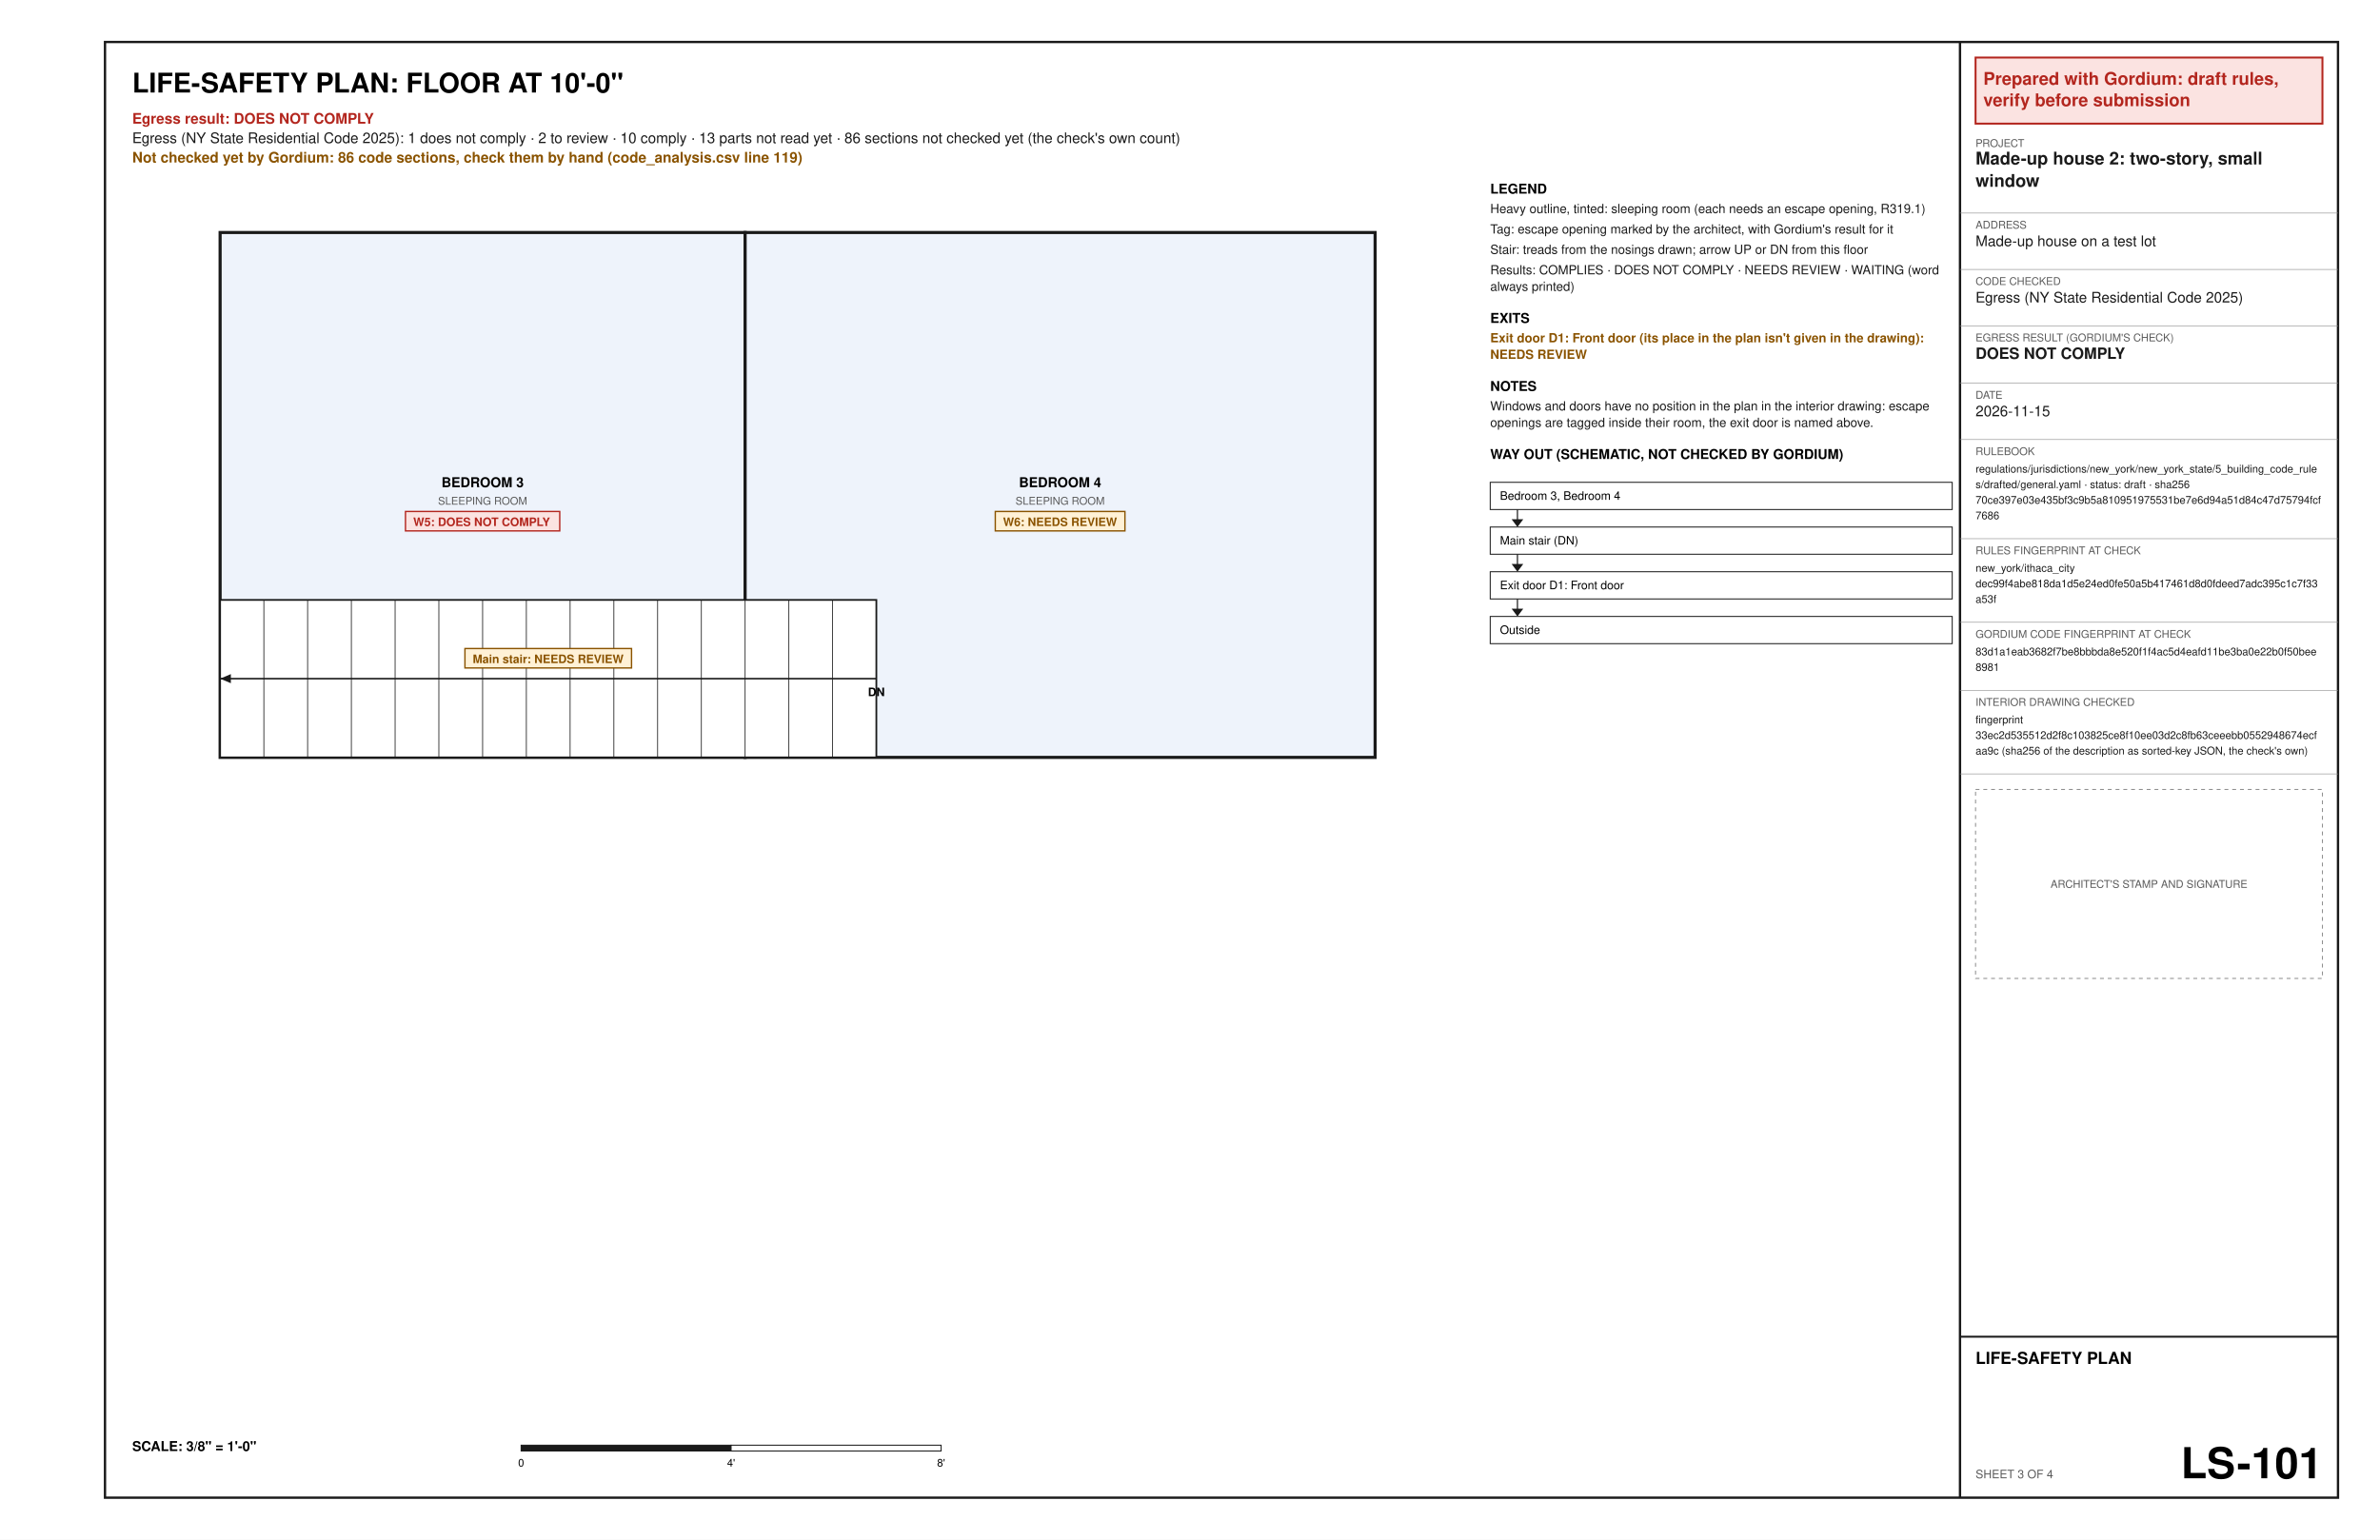
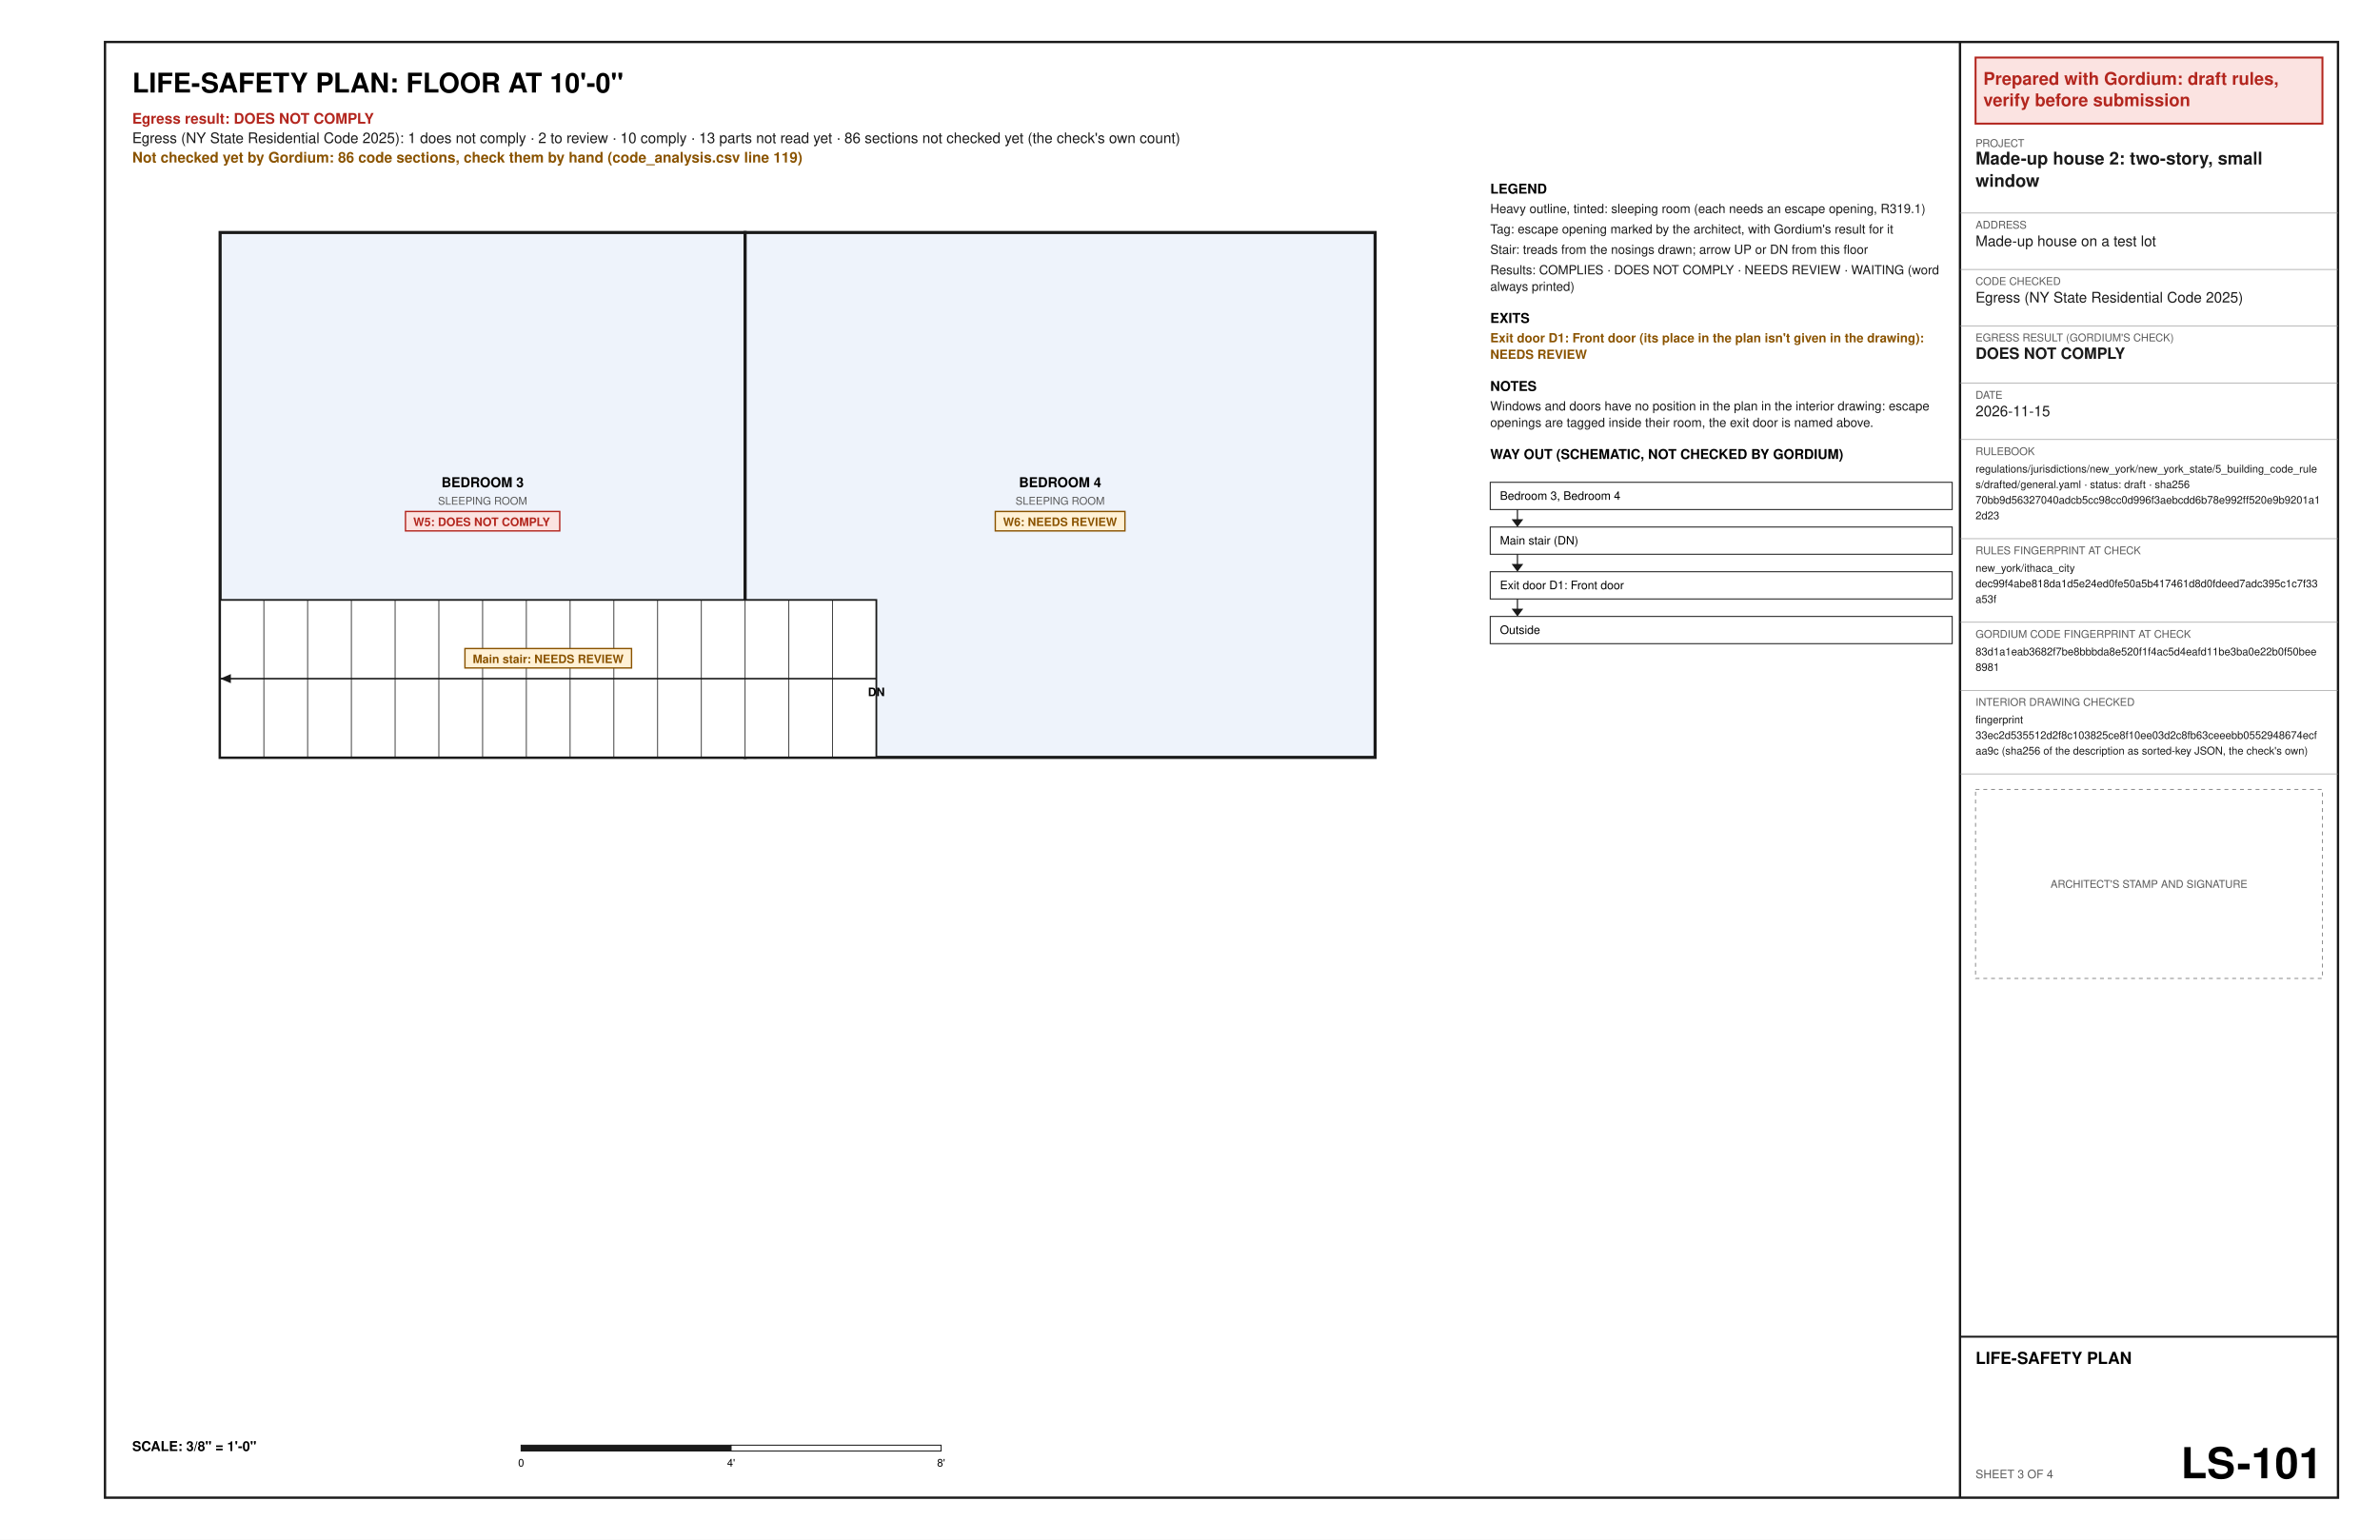
<svg xmlns="http://www.w3.org/2000/svg" width="17in" height="11in" viewBox="0 0 1224 792" font-family="Helvetica, Arial, sans-serif">
  <rect x="0" y="0" width="1224" height="792" fill="#ffffff" />
  <text x="68" y="47.6" font-size="14" font-weight="bold" text-anchor="start" fill="#000000" xml:space="preserve">LIFE-SAFETY PLAN: FLOOR AT 10'-0"</text>
  <text x="68" y="63.6" font-size="7.5" font-weight="bold" text-anchor="start" fill="#b3261e" xml:space="preserve">Egress result: DOES NOT COMPLY</text>
  <text x="68" y="73.6" font-size="7.5" text-anchor="start" fill="#1a1a1a" xml:space="preserve">Egress (NY State Residential Code 2025): 1 does not comply · 2 to review · 10 comply · 13 parts not read yet · 86 sections not checked yet (the check's own count)</text>
  <text x="68" y="83.6" font-size="7.5" font-weight="bold" text-anchor="start" fill="#8a5300" xml:space="preserve">Not checked yet by Gordium: 86 code sections, check them by hand (code_analysis.csv line 119)</text>
  <polygon points="113.2,389.6 383.2,389.6 383.2,119.6 113.2,119.6" fill="#eef3fb" stroke="#1a1a1a" stroke-width="1.6" />
  <text x="248.2" y="250.6" font-size="7" font-weight="bold" text-anchor="middle" fill="#000000" xml:space="preserve">BEDROOM 3</text>
  <text x="248.2" y="259.6" font-size="5.5" text-anchor="middle" fill="#5a5a5a" xml:space="preserve">SLEEPING ROOM</text>
  <polygon points="208.53,263.1 287.87,263.1 287.87,273.1 208.53,273.1" fill="#fbe3e1" stroke="#b3261e" stroke-width="0.7" />
  <text x="212.53" y="270.6" font-size="6" font-weight="bold" text-anchor="start" fill="#b3261e" xml:space="preserve">W5: DOES NOT COMPLY</text>
  <polygon points="383.2,389.6 707.2,389.6 707.2,119.6 383.2,119.6" fill="#eef3fb" stroke="#1a1a1a" stroke-width="1.6" />
  <text x="545.2" y="250.6" font-size="7" font-weight="bold" text-anchor="middle" fill="#000000" xml:space="preserve">BEDROOM 4</text>
  <text x="545.2" y="259.6" font-size="5.5" text-anchor="middle" fill="#5a5a5a" xml:space="preserve">SLEEPING ROOM</text>
  <polygon points="511.86,263.1 578.54,263.1 578.54,273.1 511.86,273.1" fill="#fff1d6" stroke="#8a5300" stroke-width="0.7" />
  <text x="515.86" y="270.6" font-size="6" font-weight="bold" text-anchor="start" fill="#8a5300" xml:space="preserve">W6: NEEDS REVIEW</text>
  <polygon points="113.2,389.6 113.2,308.6 450.7,308.6 450.7,389.6" fill="#ffffff" stroke="#1a1a1a" stroke-width="0.9" />
  <line x1="135.7" y1="389.6" x2="135.7" y2="308.6" stroke="#1a1a1a" stroke-width="0.4" />
  <line x1="158.2" y1="389.6" x2="158.2" y2="308.6" stroke="#1a1a1a" stroke-width="0.4" />
  <line x1="180.7" y1="389.6" x2="180.7" y2="308.6" stroke="#1a1a1a" stroke-width="0.4" />
  <line x1="203.2" y1="389.6" x2="203.2" y2="308.6" stroke="#1a1a1a" stroke-width="0.4" />
  <line x1="225.7" y1="389.6" x2="225.7" y2="308.6" stroke="#1a1a1a" stroke-width="0.4" />
  <line x1="248.2" y1="389.6" x2="248.2" y2="308.6" stroke="#1a1a1a" stroke-width="0.4" />
  <line x1="270.7" y1="389.6" x2="270.7" y2="308.6" stroke="#1a1a1a" stroke-width="0.4" />
  <line x1="293.2" y1="389.6" x2="293.2" y2="308.6" stroke="#1a1a1a" stroke-width="0.4" />
  <line x1="315.7" y1="389.6" x2="315.7" y2="308.6" stroke="#1a1a1a" stroke-width="0.4" />
  <line x1="338.2" y1="389.6" x2="338.2" y2="308.6" stroke="#1a1a1a" stroke-width="0.4" />
  <line x1="360.7" y1="389.6" x2="360.7" y2="308.6" stroke="#1a1a1a" stroke-width="0.4" />
  <line x1="383.2" y1="389.6" x2="383.2" y2="308.6" stroke="#1a1a1a" stroke-width="0.4" />
  <line x1="405.7" y1="389.6" x2="405.7" y2="308.6" stroke="#1a1a1a" stroke-width="0.4" />
  <line x1="428.2" y1="389.6" x2="428.2" y2="308.6" stroke="#1a1a1a" stroke-width="0.4" />
  <line x1="450.7" y1="349.1" x2="113.2" y2="349.1" stroke="#1a1a1a" stroke-width="0.8" />
  <polygon points="113.2,349.1 118.73,346.76 118.73,351.44" fill="#1a1a1a" />
  <text x="450.7" y="358.1" font-size="6" font-weight="bold" text-anchor="middle" fill="#000000" xml:space="preserve">DN</text>
  <polygon points="239.11,333.6 324.79,333.6 324.79,343.6 239.11,343.6" fill="#fff1d6" stroke="#8a5300" stroke-width="0.7" />
  <text x="243.11" y="341.1" font-size="6" font-weight="bold" text-anchor="start" fill="#8a5300" xml:space="preserve">Main stair: NEEDS REVIEW</text>
  <text x="68" y="746.4" font-size="7" font-weight="bold" text-anchor="start" fill="#000000" xml:space="preserve">SCALE: 3/8" = 1'-0"</text>
  <polygon points="268,743.4 376,743.4 376,746.4 268,746.4" fill="#1a1a1a" stroke="#1a1a1a" stroke-width="0.5" />
  <polygon points="376,743.4 484,743.4 484,746.4 376,746.4" fill="#ffffff" stroke="#1a1a1a" stroke-width="0.5" />
  <text x="268" y="754.4" font-size="5.5" text-anchor="middle" fill="#000000" xml:space="preserve">0</text>
  <text x="376" y="754.4" font-size="5.5" text-anchor="middle" fill="#000000" xml:space="preserve">4'</text>
  <text x="484" y="754.4" font-size="5.5" text-anchor="middle" fill="#000000" xml:space="preserve">8'</text>
  <text x="766.4" y="99.6" font-size="7" font-weight="bold" text-anchor="start" fill="#000000" xml:space="preserve">LEGEND</text>
  <text x="766.4" y="109.6" font-size="6.5" text-anchor="start" fill="#1a1a1a" xml:space="preserve">Heavy outline, tinted: sleeping room (each needs an escape opening, R319.1)</text>
  <text x="766.4" y="120.1" font-size="6.5" text-anchor="start" fill="#1a1a1a" xml:space="preserve">Tag: escape opening marked by the architect, with Gordium's result for it</text>
  <text x="766.4" y="130.6" font-size="6.5" text-anchor="start" fill="#1a1a1a" xml:space="preserve">Stair: treads from the nosings drawn; arrow UP or DN from this floor</text>
  <text x="766.4" y="141.1" font-size="6.5" text-anchor="start" fill="#1a1a1a" xml:space="preserve">Results: COMPLIES · DOES NOT COMPLY · NEEDS REVIEW · WAITING (word</text>
  <text x="766.4" y="149.6" font-size="6.5" text-anchor="start" fill="#1a1a1a" xml:space="preserve">always printed)</text>
  <text x="766.4" y="166.1" font-size="7" font-weight="bold" text-anchor="start" fill="#000000" xml:space="preserve">EXITS</text>
  <text x="766.4" y="176.1" font-size="6.5" font-weight="bold" text-anchor="start" fill="#8a5300" xml:space="preserve">Exit door D1: Front door (its place in the plan isn't given in the drawing):</text>
  <text x="766.4" y="184.6" font-size="6.5" font-weight="bold" text-anchor="start" fill="#8a5300" xml:space="preserve">NEEDS REVIEW</text>
  <text x="766.4" y="201.1" font-size="7" font-weight="bold" text-anchor="start" fill="#000000" xml:space="preserve">NOTES</text>
  <text x="766.4" y="211.1" font-size="6.5" text-anchor="start" fill="#1a1a1a" xml:space="preserve">Windows and doors have no position in the plan in the interior drawing: escape</text>
  <text x="766.4" y="219.6" font-size="6.5" text-anchor="start" fill="#1a1a1a" xml:space="preserve">openings are tagged inside their room, the exit door is named above.</text>
  <text x="766.4" y="236.1" font-size="7" font-weight="bold" text-anchor="start" fill="#000000" xml:space="preserve">WAY OUT (SCHEMATIC, NOT CHECKED BY GORDIUM)</text>
  <polygon points="766.4,248.1 1004,248.1 1004,262.1 766.4,262.1" fill="none" stroke="#1a1a1a" stroke-width="0.5" />
  <text x="771.4" y="257.1" font-size="6" text-anchor="start" fill="#000000" xml:space="preserve">Bedroom 3, Bedroom 4</text>
  <line x1="780.4" y1="262.1" x2="780.4" y2="270.1" stroke="#1a1a1a" stroke-width="0.6" />
  <polygon points="777.4,267.1 783.4,267.1 780.4,271.1" fill="#1a1a1a" />
  <polygon points="766.4,271.1 1004,271.1 1004,285.1 766.4,285.1" fill="none" stroke="#1a1a1a" stroke-width="0.5" />
  <text x="771.4" y="280.1" font-size="6" text-anchor="start" fill="#000000" xml:space="preserve">Main stair (DN)</text>
  <line x1="780.4" y1="285.1" x2="780.4" y2="293.1" stroke="#1a1a1a" stroke-width="0.6" />
  <polygon points="777.4,290.1 783.4,290.1 780.4,294.1" fill="#1a1a1a" />
  <polygon points="766.4,294.1 1004,294.1 1004,308.1 766.4,308.1" fill="none" stroke="#1a1a1a" stroke-width="0.5" />
  <text x="771.4" y="303.1" font-size="6" text-anchor="start" fill="#000000" xml:space="preserve">Exit door D1: Front door</text>
  <line x1="780.4" y1="308.1" x2="780.4" y2="316.1" stroke="#1a1a1a" stroke-width="0.6" />
  <polygon points="777.4,313.1 783.4,313.1 780.4,317.1" fill="#1a1a1a" />
  <polygon points="766.4,317.1 1004,317.1 1004,331.1 766.4,331.1" fill="none" stroke="#1a1a1a" stroke-width="0.5" />
  <text x="771.4" y="326.1" font-size="6" text-anchor="start" fill="#000000" xml:space="preserve">Outside</text>
  <polygon points="54,21.6 1202.4,21.6 1202.4,770.4 54,770.4" fill="none" stroke="#1a1a1a" stroke-width="1.2" />
  <line x1="1008" y1="21.6" x2="1008" y2="770.4" stroke="#1a1a1a" stroke-width="1.2" />
  <polygon points="1016,29.6 1194.4,29.6 1194.4,63.6 1016,63.6" fill="#fbe3e1" stroke="#b3261e" stroke-width="1" />
  <text x="1020" y="43.6" font-size="9" font-weight="bold" text-anchor="start" fill="#b3261e" xml:space="preserve">Prepared with Gordium: draft rules,</text>
  <text x="1020" y="54.6" font-size="9" font-weight="bold" text-anchor="start" fill="#b3261e" xml:space="preserve">verify before submission</text>
  <text x="1016" y="75.6" font-size="5.5" text-anchor="start" fill="#5a5a5a" xml:space="preserve">PROJECT</text>
  <text x="1016" y="84.6" font-size="9" font-weight="bold" text-anchor="start" fill="#1a1a1a" xml:space="preserve">Made-up house 2: two-story, small</text>
  <text x="1016" y="96.1" font-size="9" font-weight="bold" text-anchor="start" fill="#1a1a1a" xml:space="preserve">window</text>
  <line x1="1008" y1="109.6" x2="1202.4" y2="109.6" stroke="#8c8c8c" stroke-width="0.3" />
  <text x="1016" y="117.6" font-size="5.5" text-anchor="start" fill="#5a5a5a" xml:space="preserve">ADDRESS</text>
  <text x="1016" y="126.6" font-size="7.5" text-anchor="start" fill="#1a1a1a" xml:space="preserve">Made-up house on a test lot</text>
  <line x1="1008" y1="138.6" x2="1202.4" y2="138.6" stroke="#8c8c8c" stroke-width="0.3" />
  <text x="1016" y="146.6" font-size="5.5" text-anchor="start" fill="#5a5a5a" xml:space="preserve">CODE CHECKED</text>
  <text x="1016" y="155.6" font-size="7.5" text-anchor="start" fill="#1a1a1a" xml:space="preserve">Egress (NY State Residential Code 2025)</text>
  <line x1="1008" y1="167.6" x2="1202.4" y2="167.6" stroke="#8c8c8c" stroke-width="0.3" />
  <text x="1016" y="175.6" font-size="5.5" text-anchor="start" fill="#5a5a5a" xml:space="preserve">EGRESS RESULT (GORDIUM'S CHECK)</text>
  <text x="1016" y="184.6" font-size="8" font-weight="bold" text-anchor="start" fill="#1a1a1a" xml:space="preserve">DOES NOT COMPLY</text>
  <line x1="1008" y1="197.1" x2="1202.4" y2="197.1" stroke="#8c8c8c" stroke-width="0.3" />
  <text x="1016" y="205.1" font-size="5.5" text-anchor="start" fill="#5a5a5a" xml:space="preserve">DATE</text>
  <text x="1016" y="214.1" font-size="7.5" text-anchor="start" fill="#1a1a1a" xml:space="preserve">2026-11-15</text>
  <line x1="1008" y1="226.1" x2="1202.4" y2="226.1" stroke="#8c8c8c" stroke-width="0.3" />
  <text x="1016" y="234.1" font-size="5.5" text-anchor="start" fill="#5a5a5a" xml:space="preserve">RULEBOOK</text>
  <text x="1016" y="243.1" font-size="5.5" text-anchor="start" fill="#1a1a1a" xml:space="preserve">regulations/jurisdictions/new_york/new_york_state/5_building_code_rule</text>
  <text x="1016" y="251.1" font-size="5.5" text-anchor="start" fill="#1a1a1a" xml:space="preserve">s/drafted/general.yaml · status: draft · sha256</text>
-   <text x="1016" y="259.1" font-size="5.5" text-anchor="start" fill="#1a1a1a" xml:space="preserve">70ce397e03e435bf3c9b5a810951975531be7e6d94a51d84c47d75794fcf</text>
-   <text x="1016" y="267.1" font-size="5.5" text-anchor="start" fill="#1a1a1a" xml:space="preserve">7686</text>
+   <text x="1016" y="259.1" font-size="5.5" text-anchor="start" fill="#1a1a1a" xml:space="preserve">70bb9d56327040adcb5cc98cc0d996f3aebcdd6b78e992ff520e9b9201a1</text>
+   <text x="1016" y="267.1" font-size="5.5" text-anchor="start" fill="#1a1a1a" xml:space="preserve">2d23</text>
  <line x1="1008" y1="277.1" x2="1202.4" y2="277.1" stroke="#8c8c8c" stroke-width="0.3" />
  <text x="1016" y="285.1" font-size="5.5" text-anchor="start" fill="#5a5a5a" xml:space="preserve">RULES FINGERPRINT AT CHECK</text>
  <text x="1016" y="294.1" font-size="5.5" text-anchor="start" fill="#1a1a1a" xml:space="preserve">new_york/ithaca_city</text>
  <text x="1016" y="302.1" font-size="5.5" text-anchor="start" fill="#1a1a1a" xml:space="preserve">dec99f4abe818da1d5e24ed0fe50a5b417461d8d0fdeed7adc395c1c7f33</text>
  <text x="1016" y="310.1" font-size="5.5" text-anchor="start" fill="#1a1a1a" xml:space="preserve">a53f</text>
  <line x1="1008" y1="320.1" x2="1202.4" y2="320.1" stroke="#8c8c8c" stroke-width="0.3" />
  <text x="1016" y="328.1" font-size="5.5" text-anchor="start" fill="#5a5a5a" xml:space="preserve">GORDIUM CODE FINGERPRINT AT CHECK</text>
  <text x="1016" y="337.1" font-size="5.5" text-anchor="start" fill="#1a1a1a" xml:space="preserve">83d1a1eab3682f7be8bbbda8e520f1f4ac5d4eafd11be3ba0e22b0f50bee</text>
  <text x="1016" y="345.1" font-size="5.5" text-anchor="start" fill="#1a1a1a" xml:space="preserve">8981</text>
  <line x1="1008" y1="355.1" x2="1202.4" y2="355.1" stroke="#8c8c8c" stroke-width="0.3" />
  <text x="1016" y="363.1" font-size="5.5" text-anchor="start" fill="#5a5a5a" xml:space="preserve">INTERIOR DRAWING CHECKED</text>
  <text x="1016" y="372.1" font-size="5.5" text-anchor="start" fill="#1a1a1a" xml:space="preserve">fingerprint</text>
  <text x="1016" y="380.1" font-size="5.5" text-anchor="start" fill="#1a1a1a" xml:space="preserve">33ec2d535512d2f8c103825ce8f10ee03d2c8fb63ceeebb0552948674ecf</text>
  <text x="1016" y="388.1" font-size="5.5" text-anchor="start" fill="#1a1a1a" xml:space="preserve">aa9c (sha256 of the description as sorted-key JSON, the check's own)</text>
  <line x1="1008" y1="398.1" x2="1202.4" y2="398.1" stroke="#8c8c8c" stroke-width="0.3" />
  <polygon points="1016,406.1 1194.4,406.1 1194.4,503.3 1016,503.3" fill="none" stroke="#8c8c8c" stroke-width="0.5" stroke-dasharray="2 2" />
  <text x="1105.2" y="456.7" font-size="5.5" text-anchor="middle" fill="#5a5a5a" xml:space="preserve">ARCHITECT'S STAMP AND SIGNATURE</text>
  <line x1="1008" y1="687.6" x2="1202.4" y2="687.6" stroke="#1a1a1a" stroke-width="1" />
  <text x="1016" y="701.6" font-size="8.5" font-weight="bold" text-anchor="start" fill="#000000" xml:space="preserve">LIFE-SAFETY PLAN</text>
  <text x="1016" y="760.4" font-size="6" text-anchor="start" fill="#5a5a5a" xml:space="preserve">SHEET 3 OF 4</text>
  <text x="1194.4" y="760.4" font-size="22" font-weight="bold" text-anchor="end" fill="#000000" xml:space="preserve">LS-101</text>
</svg>
